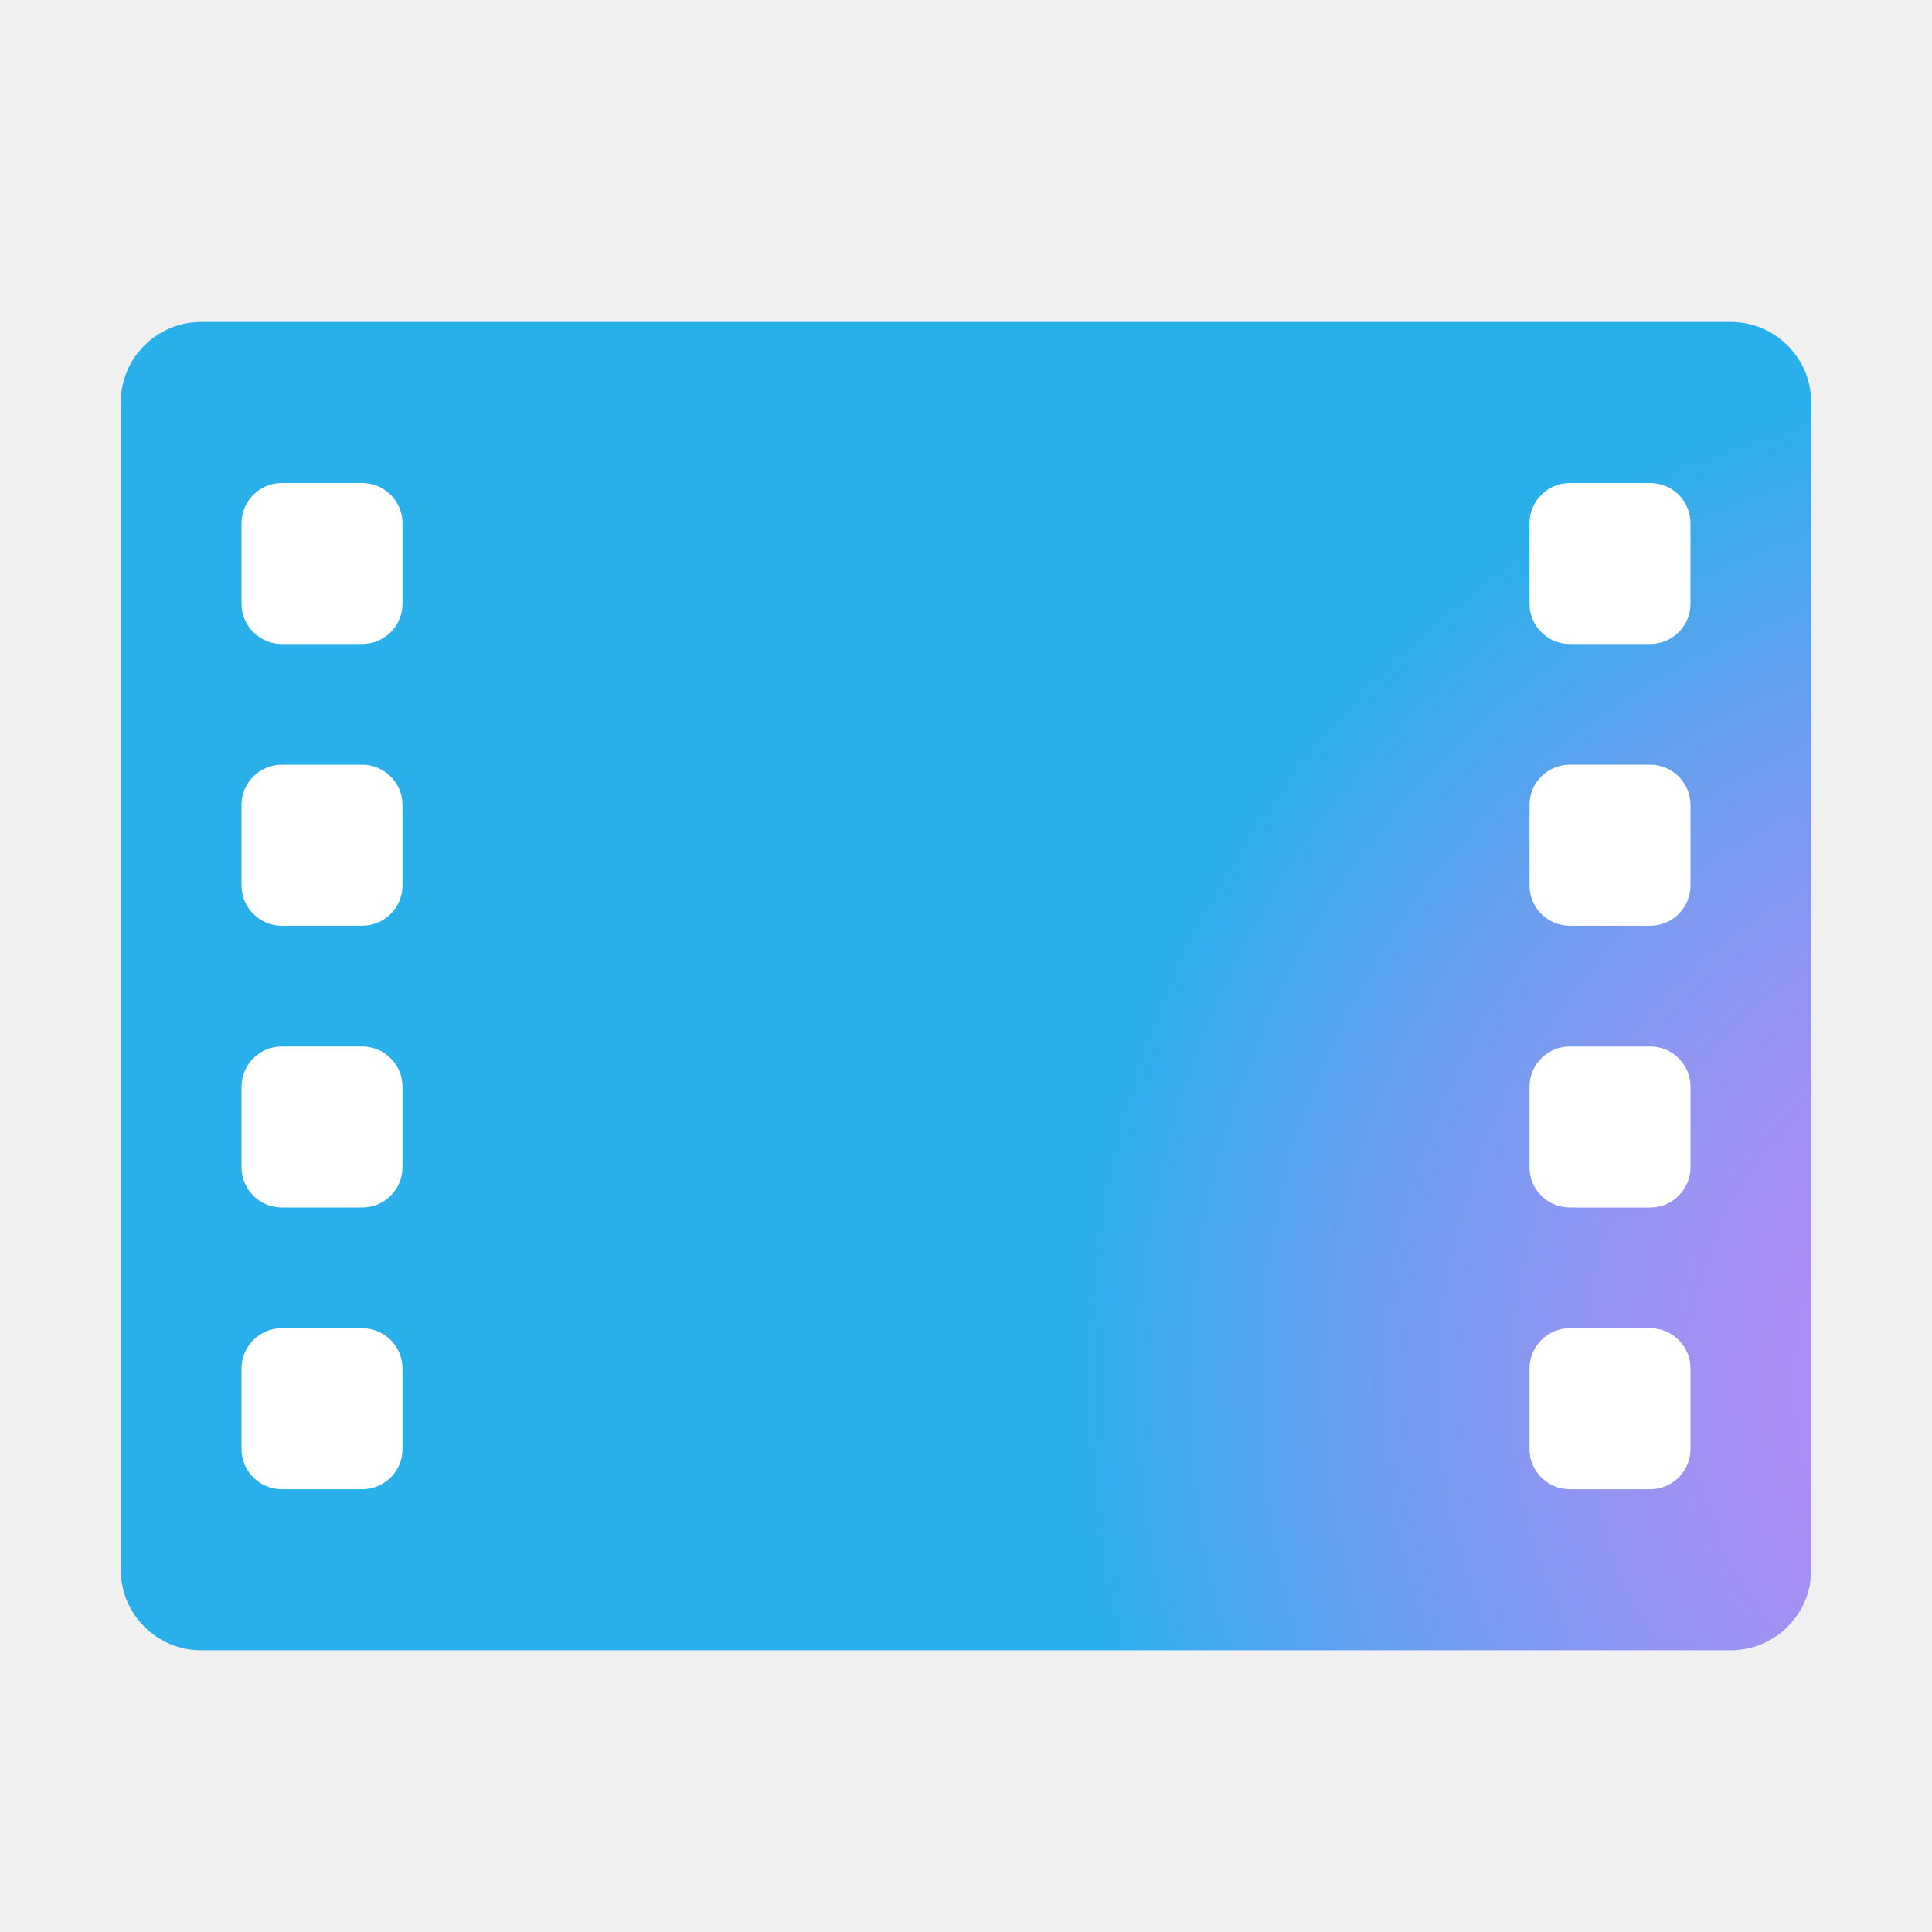
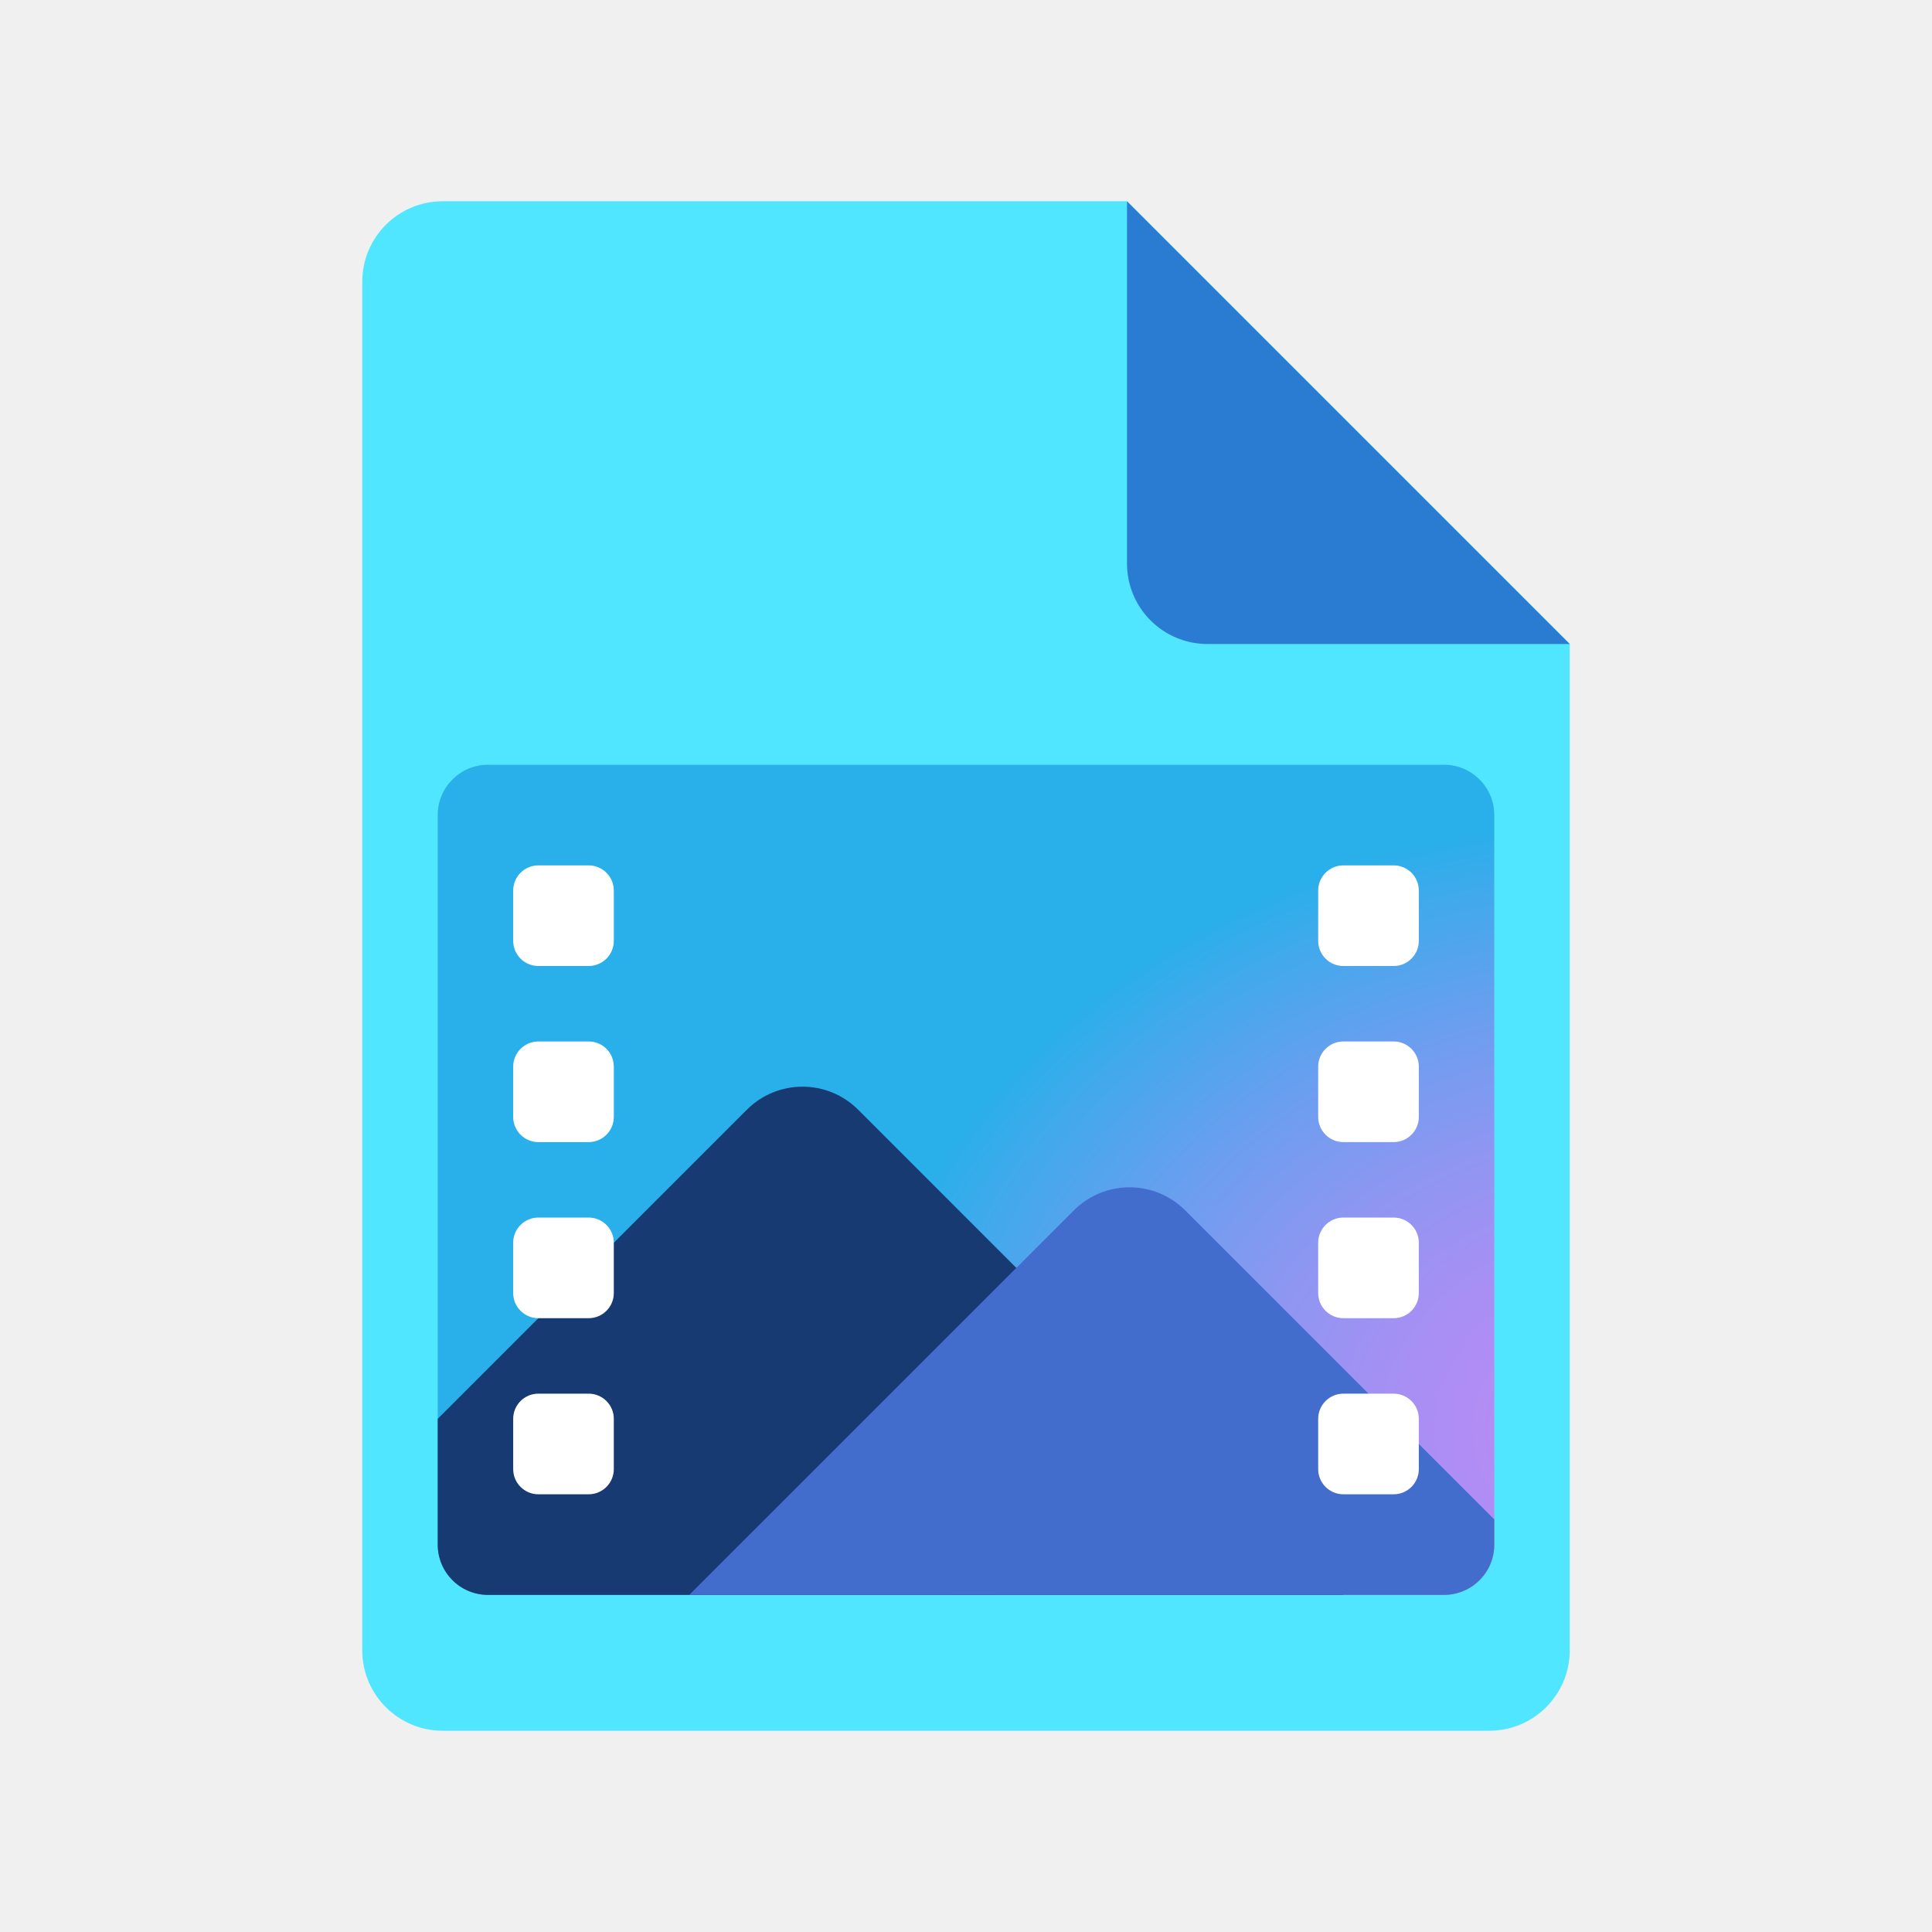
<svg xmlns="http://www.w3.org/2000/svg" xmlns:xlink="http://www.w3.org/1999/xlink" width="48px" height="48px" viewBox="0 0 48 48" version="1.1">
  <defs>
-     <radialGradient gradientUnits="objectBoundingBox" cx="114.011%" cy="80.264%" fx="114.011%" fy="80.264%" r="73.965%" gradientTransform="translate(1.14011,0.8026447),scale(0.7857143,1),scale(1,1.039145),translate(-1.14011,-0.8026447)" id="gradient_1">
+     <linearGradient gradientUnits="userSpaceOnUse" x1="0.529" y1="10.472" x2="5.6" y2="5.4" id="gradient_1">
+       <stop offset="0%" stop-color="#3079D6" />
+       <stop offset="100%" stop-color="#297CD2" />
+     </linearGradient>
+     <radialGradient gradientUnits="objectBoundingBox" cx="114.01%" cy="80.265%" fx="114.01%" fy="80.265%" r="94.137%" gradientTransform="translate(1.140099,0.8026481),scale(0.7857143,1),scale(1,0.7857143),translate(-1.140099,-0.8026481)" id="gradient_2">
      <stop offset="0%" stop-color="#BD8AF5" />
      <stop offset="13.7%" stop-color="#B88BF5" />
      <stop offset="30.9%" stop-color="#A88FF3" />
      <stop offset="49.9%" stop-color="#8F96F2" />
      <stop offset="70.2%" stop-color="#6B9EEF" />
      <stop offset="91.3%" stop-color="#3EAAEC" />
      <stop offset="100%" stop-color="#29AFEA" />
    </radialGradient>
+     <linearGradient gradientUnits="userSpaceOnUse" x1="9.375" y1="-13.027" x2="9.375" y2="-0.152" id="gradient_3">
+       <stop offset="0%" stop-color="#124787" />
+       <stop offset="92.3%" stop-color="#173B75" />
+       <stop offset="100%" stop-color="#173A73" />
+     </linearGradient>
    <path d="M0 0L48 0L48 48L0 48L0 0Z" id="path_1" />
    <clipPath id="mask_1">
      <use xlink:href="#path_1" />
    </clipPath>
  </defs>
-   <g id="Movie-Icon">
+   <g id="File-Icon-2">
    <path d="M0 0L48 0L48 48L0 48L0 0Z" id="Background" fill="#FFFFFF" fill-opacity="0" fill-rule="evenodd" stroke="none" />
-     <path d="M43 41L5 41C3.895 41 3 40.105 3 39L3 10C3 8.895 3.895 8 5 8L43 8C44.105 8 45 8.895 45 10L45 39C45 40.105 44.105 41 43 41L43 41Z" id="Shape" fill="url(#gradient_1)" stroke="none" />
-     <path d="M41 16L39 16C38.448 16 38 15.552 38 15L38 13C38 12.448 38.448 12 39 12L41 12C41.552 12 42 12.448 42 13L42 15C42 15.552 41.552 16 41 16L41 16Z" id="Shape" fill="#FFFFFF" stroke="none" />
-     <path d="M41 23L39 23C38.448 23 38 22.552 38 22L38 20C38 19.448 38.448 19 39 19L41 19C41.552 19 42 19.448 42 20L42 22C42 22.552 41.552 23 41 23L41 23Z" id="Shape" fill="#FFFFFF" stroke="none" />
-     <path d="M41 30L39 30C38.448 30 38 29.552 38 29L38 27C38 26.448 38.448 26 39 26L41 26C41.552 26 42 26.448 42 27L42 29C42 29.552 41.552 30 41 30L41 30Z" id="Shape" fill="#FFFFFF" stroke="none" />
-     <path d="M41 37L39 37C38.448 37 38 36.552 38 36L38 34C38 33.448 38.448 33 39 33L41 33C41.552 33 42 33.448 42 34L42 36C42 36.552 41.552 37 41 37L41 37Z" id="Shape" fill="#FFFFFF" stroke="none" />
-     <path d="M9 16L7 16C6.448 16 6 15.552 6 15L6 13C6 12.448 6.448 12 7 12L9 12C9.552 12 10 12.448 10 13L10 15C10 15.552 9.552 16 9 16L9 16Z" id="Shape" fill="#FFFFFF" stroke="none" />
-     <path d="M9 23L7 23C6.448 23 6 22.552 6 22L6 20C6 19.448 6.448 19 7 19L9 19C9.552 19 10 19.448 10 20L10 22C10 22.552 9.552 23 9 23L9 23Z" id="Shape" fill="#FFFFFF" stroke="none" />
-     <path d="M9 30L7 30C6.448 30 6 29.552 6 29L6 27C6 26.448 6.448 26 7 26L9 26C9.552 26 10 26.448 10 27L10 29C10 29.552 9.552 30 9 30L9 30Z" id="Shape" fill="#FFFFFF" stroke="none" />
-     <path d="M9 37L7 37C6.448 37 6 36.552 6 36L6 34C6 33.448 6.448 33 7 33L9 33C9.552 33 10 33.448 10 34L10 36C10 36.552 9.552 37 9 37L9 37Z" id="Shape" fill="#FFFFFF" stroke="none" />
+     <g clip-path="url(#mask_1)">
+       <path d="M39 16L39 41C39 42.105 38.105 43 37 43L11 43C9.895 43 9 42.105 9 41L9 7C9 5.895 9.895 5 11 5L28 5L39 16L39 16Z" id="Shape" fill="#50E6FF" fill-rule="evenodd" stroke="none" />
+       <path d="M28 5L28 14C28 15.105 28.895 16 30 16L39 16L28 5L28 5Z" id="Shape" fill="url(#gradient_1)" fill-rule="evenodd" stroke="none" />
+     </g>
+   </g>
+   <g id="svg" transform="translate(9 14)">
+     <g id="Video-Icon">
+       <path d="M0 0L30 0L30 30L0 30L0 0L0 0Z" id="Background" fill="#FFFFFF" fill-opacity="0" fill-rule="evenodd" stroke="none" />
+       <path d="M26.875 25.625L3.125 25.625C2.434 25.625 1.875 25.066 1.875 24.375L1.875 6.25C1.875 5.559 2.434 5 3.125 5L26.875 5C27.566 5 28.125 5.559 28.125 6.25L28.125 24.375C28.125 25.066 27.566 25.625 26.875 25.625L26.875 25.625L26.875 25.625Z" id="Shape" fill="url(#gradient_2)" stroke="none" />
+       <path d="M12.322 13.572C11.557 12.807 10.318 12.807 9.554 13.572L1.875 21.25L1.875 24.375C1.875 25.066 2.434 25.625 3.125 25.625L24.375 25.625L12.322 13.572L12.322 13.572L12.322 13.572Z" id="Shape#1" fill="url(#gradient_3)" stroke="none" />
+       <path d="M26.875 25.625C27.566 25.625 28.125 25.066 28.125 24.375L28.125 23.75L20.447 16.072C19.683 15.307 18.443 15.307 17.679 16.072L8.125 25.625L26.875 25.625L26.875 25.625L26.875 25.625Z" id="Shape#2" fill="#436DCD" stroke="none" />
+       <path d="M25.625 10L24.375 10C24.03 10 23.75 9.72 23.75 9.375L23.75 8.125C23.75 7.78 24.03 7.5 24.375 7.5L25.625 7.5C25.97 7.5 26.25 7.78 26.25 8.125L26.25 9.375C26.25 9.72 25.97 10 25.625 10L25.625 10L25.625 10Z" id="Shape#3" fill="#FFFFFF" stroke="none" />
+       <path d="M25.625 14.375L24.375 14.375C24.03 14.375 23.75 14.095 23.75 13.75L23.75 12.5C23.75 12.155 24.03 11.875 24.375 11.875L25.625 11.875C25.97 11.875 26.25 12.155 26.25 12.5L26.25 13.75C26.25 14.095 25.97 14.375 25.625 14.375L25.625 14.375L25.625 14.375Z" id="Shape#4" fill="#FFFFFF" stroke="none" />
+       <path d="M25.625 18.75L24.375 18.75C24.03 18.75 23.75 18.47 23.75 18.125L23.75 16.875C23.75 16.53 24.03 16.25 24.375 16.25L25.625 16.25C25.97 16.25 26.25 16.53 26.25 16.875L26.25 18.125C26.25 18.47 25.97 18.75 25.625 18.75L25.625 18.75L25.625 18.75Z" id="Shape#5" fill="#FFFFFF" stroke="none" />
+       <path d="M25.625 23.125L24.375 23.125C24.03 23.125 23.75 22.845 23.75 22.5L23.75 21.25C23.75 20.905 24.03 20.625 24.375 20.625L25.625 20.625C25.97 20.625 26.25 20.905 26.25 21.25L26.25 22.5C26.25 22.845 25.97 23.125 25.625 23.125L25.625 23.125L25.625 23.125Z" id="Shape#6" fill="#FFFFFF" stroke="none" />
+       <path d="M5.625 10L4.375 10C4.03 10 3.75 9.72 3.75 9.375L3.75 8.125C3.75 7.78 4.03 7.5 4.375 7.5L5.625 7.5C5.97 7.5 6.25 7.78 6.25 8.125L6.25 9.375C6.25 9.72 5.97 10 5.625 10L5.625 10L5.625 10Z" id="Shape#7" fill="#FFFFFF" stroke="none" />
+       <path d="M5.625 14.375L4.375 14.375C4.03 14.375 3.75 14.095 3.75 13.75L3.75 12.5C3.75 12.155 4.03 11.875 4.375 11.875L5.625 11.875C5.97 11.875 6.25 12.155 6.25 12.5L6.25 13.75C6.25 14.095 5.97 14.375 5.625 14.375L5.625 14.375L5.625 14.375Z" id="Shape#8" fill="#FFFFFF" stroke="none" />
+       <path d="M5.625 18.75L4.375 18.75C4.03 18.75 3.75 18.47 3.75 18.125L3.75 16.875C3.75 16.53 4.03 16.25 4.375 16.25L5.625 16.25C5.97 16.25 6.25 16.53 6.25 16.875L6.25 18.125C6.25 18.47 5.97 18.75 5.625 18.75L5.625 18.75L5.625 18.75Z" id="Shape#9" fill="#FFFFFF" stroke="none" />
+       <path d="M5.625 23.125L4.375 23.125C4.03 23.125 3.75 22.845 3.75 22.5L3.75 21.25C3.75 20.905 4.03 20.625 4.375 20.625L5.625 20.625C5.97 20.625 6.25 20.905 6.25 21.25L6.25 22.5C6.25 22.845 5.97 23.125 5.625 23.125L5.625 23.125L5.625 23.125Z" id="Shape#10" fill="#FFFFFF" stroke="none" />
+     </g>
  </g>
</svg>
